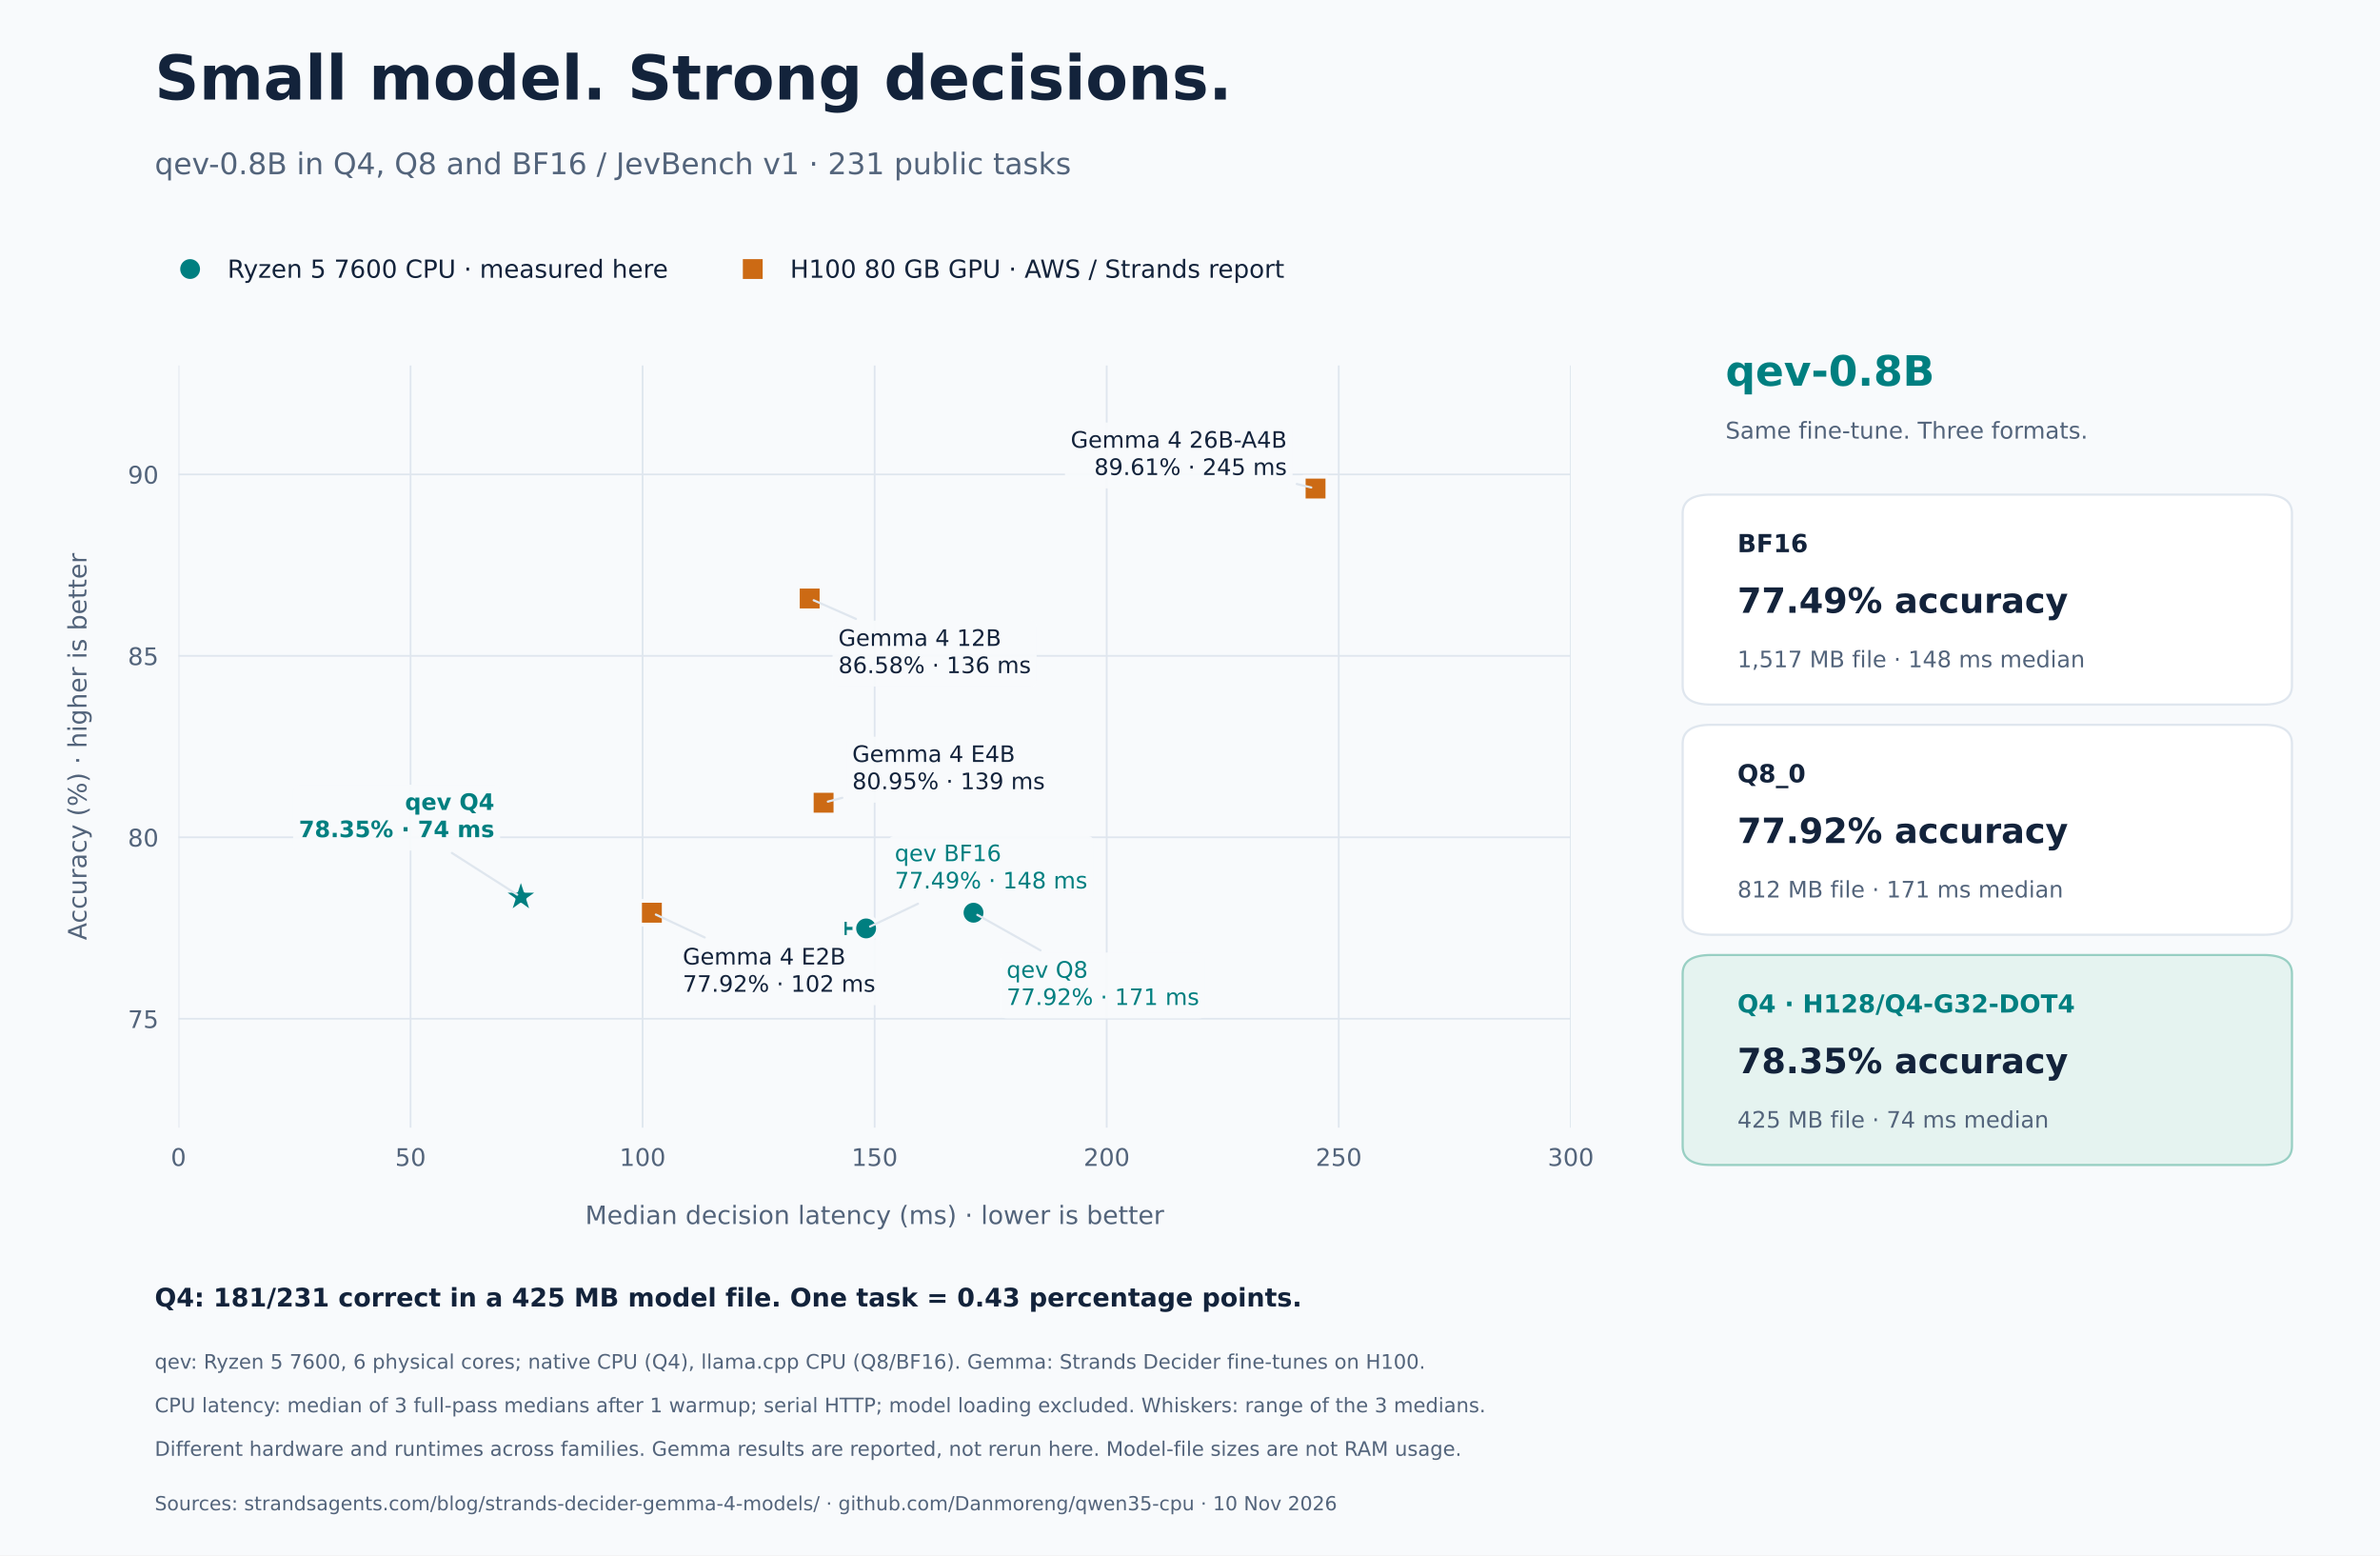
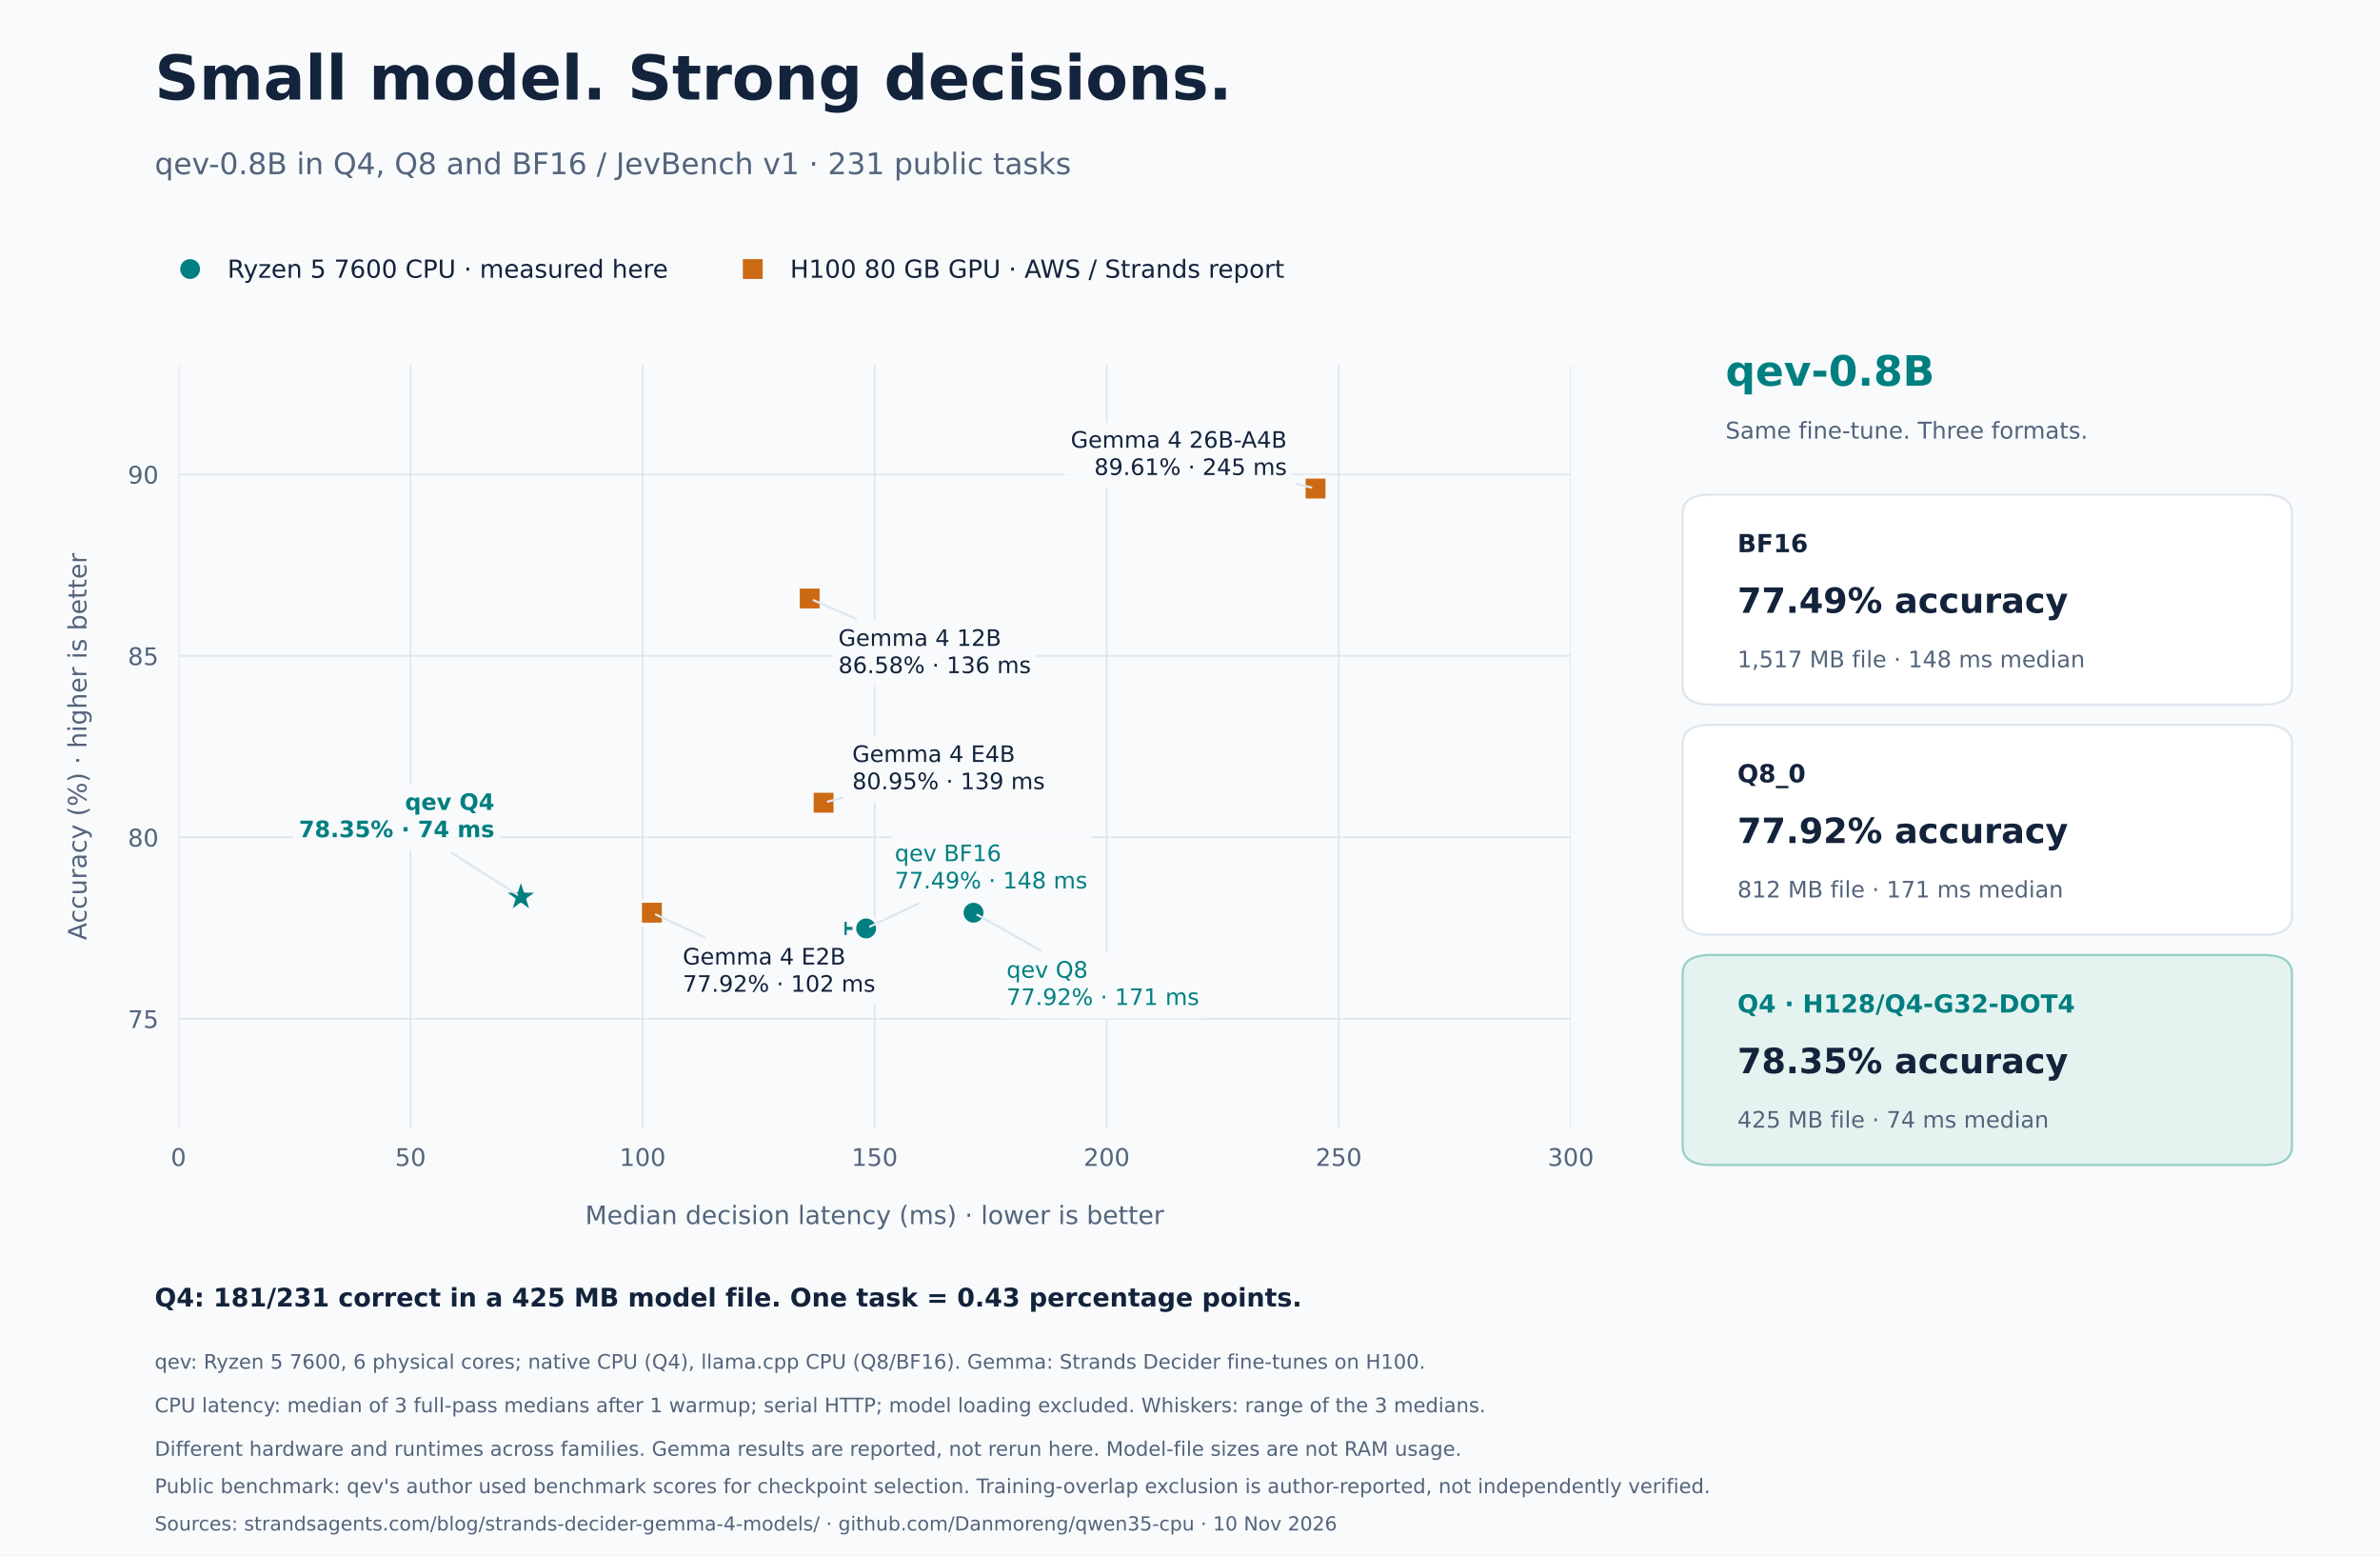
<svg xmlns="http://www.w3.org/2000/svg" xmlns:xlink="http://www.w3.org/1999/xlink" width="1080pt" height="705.6pt" viewBox="0 0 1080 705.6" version="1.1">
  <defs>
    <style type="text/css">*{stroke-linejoin: round; stroke-linecap: butt}</style>
  </defs>
  <g id="figure_1">
    <g id="patch_1">
      <path d="M 0 705.6 L 1080 705.6 L 1080 0 L 0 0 z " style="fill: #f8fafc" />
    </g>
    <g id="axes_1">
      <g id="patch_2">
        <path d="M 81 511.56 L 712.8 511.56 L 712.8 165.816 L 81 165.816 z " style="fill: #f8fafc" />
      </g>
      <g id="matplotlib.axis_1">
        <g id="xtick_1">
          <g id="line2d_1">
-             <path d="M 81 511.56 L 81 165.816 " clip-path="url(#pc7de9cdfab)" style="fill: none; stroke: #dfe6ee; stroke-width: 0.8; stroke-linecap: square" />
+             <path d="M 81 511.56 L 81 165.816 " clip-path="url(#p69d8bce25b)" style="fill: none; stroke: #dfe6ee; stroke-width: 0.8; stroke-linecap: square" />
          </g>
          <g id="line2d_2" />
          <g id="text_1">
            <text style="font-size: 11px; font-family: 'DejaVu Sans'; text-anchor: middle; fill: #53647b" x="81" y="528.917" transform="rotate(-0 81 528.9174)">0</text>
          </g>
        </g>
        <g id="xtick_2">
          <g id="line2d_3">
-             <path d="M 186.3 511.56 L 186.3 165.816 " clip-path="url(#pc7de9cdfab)" style="fill: none; stroke: #dfe6ee; stroke-width: 0.8; stroke-linecap: square" />
+             <path d="M 186.3 511.56 L 186.3 165.816 " clip-path="url(#p69d8bce25b)" style="fill: none; stroke: #dfe6ee; stroke-width: 0.8; stroke-linecap: square" />
          </g>
          <g id="line2d_4" />
          <g id="text_2">
            <text style="font-size: 11px; font-family: 'DejaVu Sans'; text-anchor: middle; fill: #53647b" x="186.3" y="528.917" transform="rotate(-0 186.3 528.9174)">50</text>
          </g>
        </g>
        <g id="xtick_3">
          <g id="line2d_5">
-             <path d="M 291.6 511.56 L 291.6 165.816 " clip-path="url(#pc7de9cdfab)" style="fill: none; stroke: #dfe6ee; stroke-width: 0.8; stroke-linecap: square" />
+             <path d="M 291.6 511.56 L 291.6 165.816 " clip-path="url(#p69d8bce25b)" style="fill: none; stroke: #dfe6ee; stroke-width: 0.8; stroke-linecap: square" />
          </g>
          <g id="line2d_6" />
          <g id="text_3">
            <text style="font-size: 11px; font-family: 'DejaVu Sans'; text-anchor: middle; fill: #53647b" x="291.6" y="528.917" transform="rotate(-0 291.6 528.9174)">100</text>
          </g>
        </g>
        <g id="xtick_4">
          <g id="line2d_7">
-             <path d="M 396.9 511.56 L 396.9 165.816 " clip-path="url(#pc7de9cdfab)" style="fill: none; stroke: #dfe6ee; stroke-width: 0.8; stroke-linecap: square" />
+             <path d="M 396.9 511.56 L 396.9 165.816 " clip-path="url(#p69d8bce25b)" style="fill: none; stroke: #dfe6ee; stroke-width: 0.8; stroke-linecap: square" />
          </g>
          <g id="line2d_8" />
          <g id="text_4">
            <text style="font-size: 11px; font-family: 'DejaVu Sans'; text-anchor: middle; fill: #53647b" x="396.9" y="528.917" transform="rotate(-0 396.9 528.9174)">150</text>
          </g>
        </g>
        <g id="xtick_5">
          <g id="line2d_9">
-             <path d="M 502.2 511.56 L 502.2 165.816 " clip-path="url(#pc7de9cdfab)" style="fill: none; stroke: #dfe6ee; stroke-width: 0.8; stroke-linecap: square" />
+             <path d="M 502.2 511.56 L 502.2 165.816 " clip-path="url(#p69d8bce25b)" style="fill: none; stroke: #dfe6ee; stroke-width: 0.8; stroke-linecap: square" />
          </g>
          <g id="line2d_10" />
          <g id="text_5">
            <text style="font-size: 11px; font-family: 'DejaVu Sans'; text-anchor: middle; fill: #53647b" x="502.2" y="528.917" transform="rotate(-0 502.2 528.9174)">200</text>
          </g>
        </g>
        <g id="xtick_6">
          <g id="line2d_11">
-             <path d="M 607.5 511.56 L 607.5 165.816 " clip-path="url(#pc7de9cdfab)" style="fill: none; stroke: #dfe6ee; stroke-width: 0.8; stroke-linecap: square" />
+             <path d="M 607.5 511.56 L 607.5 165.816 " clip-path="url(#p69d8bce25b)" style="fill: none; stroke: #dfe6ee; stroke-width: 0.8; stroke-linecap: square" />
          </g>
          <g id="line2d_12" />
          <g id="text_6">
            <text style="font-size: 11px; font-family: 'DejaVu Sans'; text-anchor: middle; fill: #53647b" x="607.5" y="528.917" transform="rotate(-0 607.5 528.9174)">250</text>
          </g>
        </g>
        <g id="xtick_7">
          <g id="line2d_13">
-             <path d="M 712.8 511.56 L 712.8 165.816 " clip-path="url(#pc7de9cdfab)" style="fill: none; stroke: #dfe6ee; stroke-width: 0.8; stroke-linecap: square" />
+             <path d="M 712.8 511.56 L 712.8 165.816 " clip-path="url(#p69d8bce25b)" style="fill: none; stroke: #dfe6ee; stroke-width: 0.8; stroke-linecap: square" />
          </g>
          <g id="line2d_14" />
          <g id="text_7">
            <text style="font-size: 11px; font-family: 'DejaVu Sans'; text-anchor: middle; fill: #53647b" x="712.8" y="528.917" transform="rotate(-0 712.8 528.9174)">300</text>
          </g>
        </g>
        <g id="text_8">
          <text style="font-size: 11.5px; font-family: 'DejaVu Sans'; text-anchor: middle; fill: #53647b" x="396.9" y="555.298" transform="rotate(-0 396.9 555.2982)">Median decision latency (ms) · lower is better</text>
        </g>
      </g>
      <g id="matplotlib.axis_2">
        <g id="ytick_1">
          <g id="line2d_15">
-             <path d="M 81 462.168 L 712.8 462.168 " clip-path="url(#pc7de9cdfab)" style="fill: none; stroke: #dfe6ee; stroke-width: 0.8; stroke-linecap: square" />
+             <path d="M 81 462.168 L 712.8 462.168 " clip-path="url(#p69d8bce25b)" style="fill: none; stroke: #dfe6ee; stroke-width: 0.8; stroke-linecap: square" />
          </g>
          <g id="line2d_16" />
          <g id="text_9">
            <text style="font-size: 11px; font-family: 'DejaVu Sans'; text-anchor: end; fill: #53647b" x="72" y="466.347" transform="rotate(-0 72 466.3467)">75</text>
          </g>
        </g>
        <g id="ytick_2">
          <g id="line2d_17">
-             <path d="M 81 379.848 L 712.8 379.848 " clip-path="url(#pc7de9cdfab)" style="fill: none; stroke: #dfe6ee; stroke-width: 0.8; stroke-linecap: square" />
+             <path d="M 81 379.848 L 712.8 379.848 " clip-path="url(#p69d8bce25b)" style="fill: none; stroke: #dfe6ee; stroke-width: 0.8; stroke-linecap: square" />
          </g>
          <g id="line2d_18" />
          <g id="text_10">
            <text style="font-size: 11px; font-family: 'DejaVu Sans'; text-anchor: end; fill: #53647b" x="72" y="384.027" transform="rotate(-0 72 384.0267)">80</text>
          </g>
        </g>
        <g id="ytick_3">
          <g id="line2d_19">
-             <path d="M 81 297.528 L 712.8 297.528 " clip-path="url(#pc7de9cdfab)" style="fill: none; stroke: #dfe6ee; stroke-width: 0.8; stroke-linecap: square" />
+             <path d="M 81 297.528 L 712.8 297.528 " clip-path="url(#p69d8bce25b)" style="fill: none; stroke: #dfe6ee; stroke-width: 0.8; stroke-linecap: square" />
          </g>
          <g id="line2d_20" />
          <g id="text_11">
            <text style="font-size: 11px; font-family: 'DejaVu Sans'; text-anchor: end; fill: #53647b" x="72" y="301.707" transform="rotate(-0 72 301.7067)">85</text>
          </g>
        </g>
        <g id="ytick_4">
          <g id="line2d_21">
-             <path d="M 81 215.208 L 712.8 215.208 " clip-path="url(#pc7de9cdfab)" style="fill: none; stroke: #dfe6ee; stroke-width: 0.8; stroke-linecap: square" />
+             <path d="M 81 215.208 L 712.8 215.208 " clip-path="url(#p69d8bce25b)" style="fill: none; stroke: #dfe6ee; stroke-width: 0.8; stroke-linecap: square" />
          </g>
          <g id="line2d_22" />
          <g id="text_12">
            <text style="font-size: 11px; font-family: 'DejaVu Sans'; text-anchor: end; fill: #53647b" x="72" y="219.387" transform="rotate(-0 72 219.3867)">90</text>
          </g>
        </g>
        <g id="text_13">
          <text style="font-size: 11.5px; font-family: 'DejaVu Sans'; text-anchor: middle; fill: #53647b" x="39.24" y="338.688" transform="rotate(-90 39.2398 338.688)">Accuracy (%) · higher is better</text>
        </g>
      </g>
      <g id="LineCollection_1">
-         <path d="M 383.731 421.186 L 396.392 421.186 " clip-path="url(#pc7de9cdfab)" style="fill: none; stroke: #007f80; stroke-width: 1.4" />
+         <path d="M 383.731 421.186 L 396.392 421.186 " clip-path="url(#p69d8bce25b)" style="fill: none; stroke: #007f80; stroke-width: 1.4" />
      </g>
      <g id="line2d_23">
        <defs>
-           <path id="m449c9b0513" d="M 0 3 L 0 -3 " style="stroke: #007f80" />
-         </defs>
-         <g clip-path="url(#pc7de9cdfab)">
-           <use xlink:href="#m449c9b0513" x="383.731" y="421.186" style="fill: #007f80; stroke: #007f80" />
+           <path id="m9fdf78b5a1" d="M 0 3 L 0 -3 " style="stroke: #007f80" />
+         </defs>
+         <g clip-path="url(#p69d8bce25b)">
+           <use xlink:href="#m9fdf78b5a1" x="383.731" y="421.186" style="fill: #007f80; stroke: #007f80" />
        </g>
      </g>
      <g id="line2d_24">
-         <g clip-path="url(#pc7de9cdfab)">
-           <use xlink:href="#m449c9b0513" x="396.392" y="421.186" style="fill: #007f80; stroke: #007f80" />
+         <g clip-path="url(#p69d8bce25b)">
+           <use xlink:href="#m9fdf78b5a1" x="396.392" y="421.186" style="fill: #007f80; stroke: #007f80" />
        </g>
      </g>
      <g id="LineCollection_2">
-         <path d="M 440.365 414.059 L 444.386 414.059 " clip-path="url(#pc7de9cdfab)" style="fill: none; stroke: #007f80; stroke-width: 1.4" />
+         <path d="M 440.365 414.059 L 444.386 414.059 " clip-path="url(#p69d8bce25b)" style="fill: none; stroke: #007f80; stroke-width: 1.4" />
      </g>
      <g id="line2d_25">
-         <g clip-path="url(#pc7de9cdfab)">
-           <use xlink:href="#m449c9b0513" x="440.365" y="414.059" style="fill: #007f80; stroke: #007f80" />
+         <g clip-path="url(#p69d8bce25b)">
+           <use xlink:href="#m9fdf78b5a1" x="440.365" y="414.059" style="fill: #007f80; stroke: #007f80" />
        </g>
      </g>
      <g id="line2d_26">
-         <g clip-path="url(#pc7de9cdfab)">
-           <use xlink:href="#m449c9b0513" x="444.386" y="414.059" style="fill: #007f80; stroke: #007f80" />
+         <g clip-path="url(#p69d8bce25b)">
+           <use xlink:href="#m9fdf78b5a1" x="444.386" y="414.059" style="fill: #007f80; stroke: #007f80" />
        </g>
      </g>
      <g id="LineCollection_3">
-         <path d="M 235.583 406.932 L 238.074 406.932 " clip-path="url(#pc7de9cdfab)" style="fill: none; stroke: #007f80; stroke-width: 1.4" />
+         <path d="M 235.583 406.932 L 238.074 406.932 " clip-path="url(#p69d8bce25b)" style="fill: none; stroke: #007f80; stroke-width: 1.4" />
      </g>
      <g id="line2d_27">
-         <g clip-path="url(#pc7de9cdfab)">
-           <use xlink:href="#m449c9b0513" x="235.583" y="406.932" style="fill: #007f80; stroke: #007f80" />
+         <g clip-path="url(#p69d8bce25b)">
+           <use xlink:href="#m9fdf78b5a1" x="235.583" y="406.932" style="fill: #007f80; stroke: #007f80" />
        </g>
      </g>
      <g id="line2d_28">
-         <g clip-path="url(#pc7de9cdfab)">
-           <use xlink:href="#m449c9b0513" x="238.074" y="406.932" style="fill: #007f80; stroke: #007f80" />
+         <g clip-path="url(#p69d8bce25b)">
+           <use xlink:href="#m9fdf78b5a1" x="238.074" y="406.932" style="fill: #007f80; stroke: #007f80" />
        </g>
      </g>
      <g id="line2d_29">
-         <path d="M 393.028 421.186 " clip-path="url(#pc7de9cdfab)" style="fill: none; stroke: #007f80; stroke-width: 1.4; stroke-linecap: square" />
+         <path d="M 393.028 421.186 " clip-path="url(#p69d8bce25b)" style="fill: none; stroke: #007f80; stroke-width: 1.4; stroke-linecap: square" />
      </g>
      <g id="line2d_30">
-         <path d="M 441.763 414.059 " clip-path="url(#pc7de9cdfab)" style="fill: none; stroke: #007f80; stroke-width: 1.4; stroke-linecap: square" />
+         <path d="M 441.763 414.059 " clip-path="url(#p69d8bce25b)" style="fill: none; stroke: #007f80; stroke-width: 1.4; stroke-linecap: square" />
      </g>
      <g id="line2d_31">
-         <path d="M 236.364 406.932 " clip-path="url(#pc7de9cdfab)" style="fill: none; stroke: #007f80; stroke-width: 1.4; stroke-linecap: square" />
+         <path d="M 236.364 406.932 " clip-path="url(#p69d8bce25b)" style="fill: none; stroke: #007f80; stroke-width: 1.4; stroke-linecap: square" />
      </g>
      <g id="PathCollection_1">
        <defs>
-           <path id="m03062bb1fe" d="M 0 5.362 C 1.422 5.362 2.786 4.797 3.791 3.791 C 4.797 2.786 5.362 1.422 5.362 0 C 5.362 -1.422 4.797 -2.786 3.791 -3.791 C 2.786 -4.797 1.422 -5.362 0 -5.362 C -1.422 -5.362 -2.786 -4.797 -3.791 -3.791 C -4.797 -2.786 -5.362 -1.422 -5.362 0 C -5.362 1.422 -4.797 2.786 -3.791 3.791 C -2.786 4.797 -1.422 5.362 0 5.362 z " style="stroke: #f8fafc; stroke-width: 1.7" />
-         </defs>
-         <g clip-path="url(#pc7de9cdfab)">
-           <use xlink:href="#m03062bb1fe" x="393.028" y="421.186" style="fill: #007f80; stroke: #f8fafc; stroke-width: 1.7" />
+           <path id="m40db540a08" d="M 0 5.362 C 1.422 5.362 2.786 4.797 3.791 3.791 C 4.797 2.786 5.362 1.422 5.362 0 C 5.362 -1.422 4.797 -2.786 3.791 -3.791 C 2.786 -4.797 1.422 -5.362 0 -5.362 C -1.422 -5.362 -2.786 -4.797 -3.791 -3.791 C -4.797 -2.786 -5.362 -1.422 -5.362 0 C -5.362 1.422 -4.797 2.786 -3.791 3.791 C -2.786 4.797 -1.422 5.362 0 5.362 z " style="stroke: #f8fafc; stroke-width: 1.7" />
+         </defs>
+         <g clip-path="url(#p69d8bce25b)">
+           <use xlink:href="#m40db540a08" x="393.028" y="421.186" style="fill: #007f80; stroke: #f8fafc; stroke-width: 1.7" />
        </g>
      </g>
      <g id="PathCollection_2">
-         <g clip-path="url(#pc7de9cdfab)">
-           <use xlink:href="#m03062bb1fe" x="441.763" y="414.059" style="fill: #007f80; stroke: #f8fafc; stroke-width: 1.7" />
+         <g clip-path="url(#p69d8bce25b)">
+           <use xlink:href="#m40db540a08" x="441.763" y="414.059" style="fill: #007f80; stroke: #f8fafc; stroke-width: 1.7" />
        </g>
      </g>
      <g id="PathCollection_3">
        <defs>
-           <path id="m2138f28eca" d="M 0 -9.083 L -2.039 -2.807 L -8.638 -2.807 L -3.3 1.072 L -5.339 7.348 L -0 3.469 L 5.339 7.348 L 3.3 1.072 L 8.638 -2.807 L 2.039 -2.807 z " style="stroke: #f8fafc; stroke-width: 1.7" />
-         </defs>
-         <g clip-path="url(#pc7de9cdfab)">
-           <use xlink:href="#m2138f28eca" x="236.364" y="406.932" style="fill: #007f80; stroke: #f8fafc; stroke-width: 1.7" />
+           <path id="md80b120e69" d="M 0 -9.083 L -2.039 -2.807 L -8.638 -2.807 L -3.3 1.072 L -5.339 7.348 L -0 3.469 L 5.339 7.348 L 3.3 1.072 L 8.638 -2.807 L 2.039 -2.807 z " style="stroke: #f8fafc; stroke-width: 1.7" />
+         </defs>
+         <g clip-path="url(#p69d8bce25b)">
+           <use xlink:href="#md80b120e69" x="236.364" y="406.932" style="fill: #007f80; stroke: #f8fafc; stroke-width: 1.7" />
        </g>
      </g>
      <g id="PathCollection_4">
        <defs>
-           <path id="m17e78ad43c" d="M -5.362 5.362 L 5.362 5.362 L 5.362 -5.362 L -5.362 -5.362 z " style="stroke: #f8fafc; stroke-width: 1.7" />
-         </defs>
-         <g clip-path="url(#pc7de9cdfab)">
-           <use xlink:href="#m17e78ad43c" x="295.812" y="414.059" style="fill: #cc6a14; stroke: #f8fafc; stroke-width: 1.7" />
+           <path id="m53c6ed1d41" d="M -5.362 5.362 L 5.362 5.362 L 5.362 -5.362 L -5.362 -5.362 z " style="stroke: #f8fafc; stroke-width: 1.7" />
+         </defs>
+         <g clip-path="url(#p69d8bce25b)">
+           <use xlink:href="#m53c6ed1d41" x="295.812" y="414.059" style="fill: #cc6a14; stroke: #f8fafc; stroke-width: 1.7" />
        </g>
      </g>
      <g id="PathCollection_5">
-         <g clip-path="url(#pc7de9cdfab)">
-           <use xlink:href="#m17e78ad43c" x="373.734" y="364.168" style="fill: #cc6a14; stroke: #f8fafc; stroke-width: 1.7" />
+         <g clip-path="url(#p69d8bce25b)">
+           <use xlink:href="#m53c6ed1d41" x="373.734" y="364.168" style="fill: #cc6a14; stroke: #f8fafc; stroke-width: 1.7" />
        </g>
      </g>
      <g id="PathCollection_6">
-         <g clip-path="url(#pc7de9cdfab)">
-           <use xlink:href="#m17e78ad43c" x="367.416" y="271.513" style="fill: #cc6a14; stroke: #f8fafc; stroke-width: 1.7" />
+         <g clip-path="url(#p69d8bce25b)">
+           <use xlink:href="#m53c6ed1d41" x="367.416" y="271.513" style="fill: #cc6a14; stroke: #f8fafc; stroke-width: 1.7" />
        </g>
      </g>
      <g id="PathCollection_7">
-         <g clip-path="url(#pc7de9cdfab)">
-           <use xlink:href="#m17e78ad43c" x="596.97" y="221.623" style="fill: #cc6a14; stroke: #f8fafc; stroke-width: 1.7" />
+         <g clip-path="url(#p69d8bce25b)">
+           <use xlink:href="#m53c6ed1d41" x="596.97" y="221.623" style="fill: #cc6a14; stroke: #f8fafc; stroke-width: 1.7" />
        </g>
      </g>
      <g id="patch_3">
        <path d="M 416.566 409.98 Q 405.701 415.153 394.835 420.326 " style="fill: none; stroke: #dfe6ee; stroke-linecap: round" />
      </g>
      <g id="text_14">
        <g id="patch_4">
          <path d="M 406.028 409.123 L 493.454 409.123 Q 496.029 409.123 496.029 406.548 L 496.029 381.824 Q 496.029 379.249 493.454 379.249 L 406.028 379.249 Q 403.453 379.249 403.453 381.824 L 403.453 406.548 Q 403.453 409.123 406.028 409.123 z " style="fill: #f8fafc; opacity: 0.94" />
        </g>
        <text style="font-size: 10.3px; font-family: 'DejaVu Sans'; fill: #007f80" transform="translate(406.028 390.6808)">qev BF16</text>
        <text style="font-size: 10.3px; font-family: 'DejaVu Sans'; fill: #007f80" transform="translate(406.028 403.0428)">77.49% · 148 ms</text>
      </g>
      <g id="patch_5">
        <path d="M 472.152 431.139 Q 457.831 423.09 443.511 415.041 " style="fill: none; stroke: #dfe6ee; stroke-linecap: round" />
      </g>
      <g id="text_15">
        <g id="patch_6">
          <path d="M 456.763 461.996 L 544.19 461.996 Q 546.765 461.996 546.765 459.421 L 546.765 434.697 Q 546.765 432.122 544.19 432.122 L 456.763 432.122 Q 454.188 432.122 454.188 434.697 L 454.188 459.421 Q 454.188 461.996 456.763 461.996 z " style="fill: #f8fafc; opacity: 0.94" />
        </g>
        <text style="font-size: 10.3px; font-family: 'DejaVu Sans'; fill: #007f80" transform="translate(456.7635 443.5535)">qev Q8</text>
        <text style="font-size: 10.3px; font-family: 'DejaVu Sans'; fill: #007f80" transform="translate(456.7635 455.9155)">77.92% · 171 ms</text>
      </g>
      <g id="patch_7">
        <path d="M 205.059 386.944 Q 219.869 396.4 234.679 405.856 " style="fill: none; stroke: #dfe6ee; stroke-linecap: round" />
      </g>
      <g id="text_16">
        <g id="patch_8">
          <path d="M 135.599 385.869 L 224.364 385.869 Q 226.939 385.869 226.939 383.294 L 226.939 358.57 Q 226.939 355.995 224.364 355.995 L 135.599 355.995 Q 133.024 355.995 133.024 358.57 L 133.024 383.294 Q 133.024 385.869 135.599 385.869 z " style="fill: #f8fafc; opacity: 0.94" />
        </g>
        <text style="font-weight: 700; font-size: 10.3px; font-family: 'DejaVu Sans'; fill: #007f80" transform="translate(183.7818 367.4262)">qev Q4</text>
        <text style="font-weight: 700; font-size: 10.3px; font-family: 'DejaVu Sans'; fill: #007f80" transform="translate(135.5987 379.7882)">78.35% · 74 ms</text>
      </g>
      <g id="patch_9">
        <path d="M 319.784 425.274 Q 308.704 420.09 297.623 414.906 " style="fill: none; stroke: #dfe6ee; stroke-linecap: round" />
      </g>
      <g id="text_17">
        <g id="patch_10">
          <path d="M 309.812 455.996 L 397.238 455.996 Q 399.813 455.996 399.813 453.421 L 399.813 428.697 Q 399.813 426.122 397.238 426.122 L 309.812 426.122 Q 307.237 426.122 307.237 428.697 L 307.237 453.421 Q 307.237 455.996 309.812 455.996 z " style="fill: #f8fafc; opacity: 0.94" />
        </g>
        <text style="font-size: 10.3px; font-family: 'DejaVu Sans'; fill: #13233b" transform="translate(309.812 437.5535)">Gemma 4 E2B</text>
        <text style="font-size: 10.3px; font-family: 'DejaVu Sans'; fill: #13233b" transform="translate(309.812 449.9155)">77.92% · 102 ms</text>
      </g>
      <g id="patch_11">
        <path d="M 382.225 361.922 Q 378.948 362.789 375.67 363.656 " style="fill: none; stroke: #dfe6ee; stroke-linecap: round" />
      </g>
      <g id="text_18">
        <g id="patch_12">
          <path d="M 386.734 364.105 L 474.16 364.105 Q 476.735 364.105 476.735 361.53 L 476.735 336.806 Q 476.735 334.231 474.16 334.231 L 386.734 334.231 Q 384.159 334.231 384.159 336.806 L 384.159 361.53 Q 384.159 364.105 386.734 364.105 z " style="fill: #f8fafc; opacity: 0.94" />
        </g>
        <text style="font-size: 10.3px; font-family: 'DejaVu Sans'; fill: #13233b" transform="translate(386.734 345.6626)">Gemma 4 E4B</text>
        <text style="font-size: 10.3px; font-family: 'DejaVu Sans'; fill: #13233b" transform="translate(386.734 358.0246)">80.95% · 139 ms</text>
      </g>
      <g id="patch_13">
        <path d="M 388.414 280.77 Q 378.829 276.544 369.244 272.319 " style="fill: none; stroke: #dfe6ee; stroke-linecap: round" />
      </g>
      <g id="text_19">
        <g id="patch_14">
          <path d="M 380.416 311.45 L 467.842 311.45 Q 470.417 311.45 470.417 308.875 L 470.417 284.151 Q 470.417 281.576 467.842 281.576 L 380.416 281.576 Q 377.841 281.576 377.841 284.151 L 377.841 308.875 Q 377.841 311.45 380.416 311.45 z " style="fill: #f8fafc; opacity: 0.94" />
        </g>
        <text style="font-size: 10.3px; font-family: 'DejaVu Sans'; fill: #13233b" transform="translate(380.416 293.008)">Gemma 4 12B</text>
        <text style="font-size: 10.3px; font-family: 'DejaVu Sans'; fill: #13233b" transform="translate(380.416 305.37)">86.58% · 136 ms</text>
      </g>
      <g id="patch_15">
        <path d="M 588.472 219.569 Q 591.748 220.36 595.024 221.152 " style="fill: none; stroke: #dfe6ee; stroke-linecap: round" />
      </g>
      <g id="text_20">
        <g id="patch_16">
          <path d="M 485.845 221.56 L 583.97 221.56 Q 586.545 221.56 586.545 218.985 L 586.545 194.261 Q 586.545 191.686 583.97 191.686 L 485.845 191.686 Q 483.27 191.686 483.27 194.261 L 483.27 218.985 Q 483.27 221.56 485.845 221.56 z " style="fill: #f8fafc; opacity: 0.94" />
        </g>
        <text style="font-size: 10.3px; font-family: 'DejaVu Sans'; fill: #13233b" transform="translate(485.8448 203.1171)">Gemma 4 26B-A4B</text>
        <text style="font-size: 10.3px; font-family: 'DejaVu Sans'; fill: #13233b" transform="translate(496.5439 215.4791)">89.61% · 245 ms</text>
      </g>
    </g>
    <g id="patch_17">
      <path d="M 776.52 319.637 L 1027.08 319.637 Q 1040.04 319.637 1040.04 311.17 L 1040.04 232.848 Q 1040.04 224.381 1027.08 224.381 L 776.52 224.381 Q 763.56 224.381 763.56 232.848 L 763.56 311.17 Q 763.56 319.637 776.52 319.637 z " style="fill: #ffffff; stroke: #dfe6ee; stroke-linejoin: miter" />
    </g>
    <g id="patch_18">
      <path d="M 776.52 424.066 L 1027.08 424.066 Q 1040.04 424.066 1040.04 415.598 L 1040.04 337.277 Q 1040.04 328.81 1027.08 328.81 L 776.52 328.81 Q 763.56 328.81 763.56 337.277 L 763.56 415.598 Q 763.56 424.066 776.52 424.066 z " style="fill: #ffffff; stroke: #dfe6ee; stroke-linejoin: miter" />
    </g>
    <g id="patch_19">
      <path d="M 776.52 528.494 L 1027.08 528.494 Q 1040.04 528.494 1040.04 520.027 L 1040.04 441.706 Q 1040.04 433.238 1027.08 433.238 L 776.52 433.238 Q 763.56 433.238 763.56 441.706 L 763.56 520.027 Q 763.56 528.494 776.52 528.494 z " style="fill: #e5f3f0; stroke: #98cfc3; stroke-linejoin: miter" />
    </g>
    <g id="text_21">
      <text style="font-weight: 700; font-size: 28px; font-family: 'DejaVu Sans'; text-anchor: start; fill: #13233b" x="70.2" y="45.158" transform="rotate(-0 70.2 45.1584)">Small model. Strong decisions.</text>
    </g>
    <g id="text_22">
      <text style="font-size: 13.5px; font-family: 'DejaVu Sans'; text-anchor: start; fill: #53647b" x="70.2" y="79.027" transform="rotate(-0 70.2 79.0272)">qev-0.8B in Q4, Q8 and BF16  /  JevBench v1 · 231 public tasks</text>
    </g>
    <g id="text_23">
      <text style="font-weight: 700; font-size: 19px; font-family: 'DejaVu Sans'; text-anchor: start; fill: #007f80" x="783" y="174.989" transform="rotate(-0 783 174.9888)">qev-0.8B</text>
    </g>
    <g id="text_24">
      <text style="font-size: 10.5px; font-family: 'DejaVu Sans'; text-anchor: start; fill: #53647b" x="783" y="198.979" transform="rotate(-0 783 198.9792)">Same fine-tune. Three formats.</text>
    </g>
    <g id="text_25">
      <text style="font-weight: 700; font-size: 11.3px; font-family: 'DejaVu Sans'; text-anchor: start; fill: #13233b" x="788.4" y="250.488" transform="rotate(-0 788.4 250.488)">BF16</text>
    </g>
    <g id="text_26">
      <text style="font-weight: 700; font-size: 15.8px; font-family: 'DejaVu Sans'; text-anchor: start; fill: #13233b" x="788.4" y="278.006" transform="rotate(-0 788.4 278.0064)">77.49% accuracy</text>
    </g>
    <g id="text_27">
      <text style="font-size: 10.3px; font-family: 'DejaVu Sans'; text-anchor: start; fill: #53647b" x="788.4" y="302.702" transform="rotate(-0 788.4 302.7024)">1,517 MB file  ·  148 ms median</text>
    </g>
    <g id="text_28">
      <text style="font-weight: 700; font-size: 11.3px; font-family: 'DejaVu Sans'; text-anchor: start; fill: #13233b" x="788.4" y="354.917" transform="rotate(-0 788.4 354.9168)">Q8_0</text>
    </g>
    <g id="text_29">
      <text style="font-weight: 700; font-size: 15.8px; font-family: 'DejaVu Sans'; text-anchor: start; fill: #13233b" x="788.4" y="382.435" transform="rotate(-0 788.4 382.4352)">77.92% accuracy</text>
    </g>
    <g id="text_30">
      <text style="font-size: 10.3px; font-family: 'DejaVu Sans'; text-anchor: start; fill: #53647b" x="788.4" y="407.131" transform="rotate(-0 788.4 407.1312)">812 MB file  ·  171 ms median</text>
    </g>
    <g id="text_31">
      <text style="font-weight: 700; font-size: 11.3px; font-family: 'DejaVu Sans'; text-anchor: start; fill: #007f80" x="788.4" y="459.346" transform="rotate(-0 788.4 459.3456)">Q4 · H128/Q4-G32-DOT4</text>
    </g>
    <g id="text_32">
      <text style="font-weight: 700; font-size: 15.8px; font-family: 'DejaVu Sans'; text-anchor: start; fill: #13233b" x="788.4" y="486.864" transform="rotate(-0 788.4 486.864)">78.35% accuracy</text>
    </g>
    <g id="text_33">
      <text style="font-size: 10.3px; font-family: 'DejaVu Sans'; text-anchor: start; fill: #53647b" x="788.4" y="511.56" transform="rotate(-0 788.4 511.56)">425 MB file  ·  74 ms median</text>
    </g>
    <g id="text_34">
      <text style="font-weight: 700; font-size: 11.6px; font-family: 'DejaVu Sans'; text-anchor: start; fill: #13233b" x="70.2" y="592.704" transform="rotate(-0 70.2 592.704)">Q4: 181/231 correct in a 425 MB model file. One task = 0.43 percentage points.</text>
    </g>
    <g id="text_35">
      <text style="font-size: 9.1px; font-family: 'DejaVu Sans'; text-anchor: start; fill: #53647b" x="70.2" y="620.928" transform="rotate(-0 70.2 620.928)">qev: Ryzen 5 7600, 6 physical cores; native CPU (Q4), llama.cpp CPU (Q8/BF16). Gemma: Strands Decider fine-tunes on H100.</text>
    </g>
    <g id="text_36">
      <text style="font-size: 9.1px; font-family: 'DejaVu Sans'; text-anchor: start; fill: #53647b" x="70.2" y="640.685" transform="rotate(-0 70.2 640.6848)">CPU latency: median of 3 full-pass medians after 1 warmup; serial HTTP; model loading excluded. Whiskers: range of the 3 medians.</text>
    </g>
    <g id="text_37">
      <text style="font-size: 9.1px; font-family: 'DejaVu Sans'; text-anchor: start; fill: #53647b" x="70.2" y="660.442" transform="rotate(-0 70.2 660.4416)">Different hardware and runtimes across families. Gemma results are reported, not rerun here. Model-file sizes are not RAM usage.</text>
    </g>
    <g id="text_38">
-       <text style="font-size: 8.8px; font-family: 'DejaVu Sans'; text-anchor: start; fill: #53647b" x="70.2" y="685.138" transform="rotate(-0 70.2 685.1376)">Sources: strandsagents.com/blog/strands-decider-gemma-4-models/  ·  github.com/Danmoreng/qwen35-cpu  ·  10 Nov 2026</text>
+       <text style="font-size: 9.1px; font-family: 'DejaVu Sans'; text-anchor: start; fill: #53647b" x="70.2" y="677.376" transform="rotate(-0 70.2 677.376)">Public benchmark: qev's author used benchmark scores for checkpoint selection. Training-overlap exclusion is author-reported, not independently verified.</text>
+     </g>
+     <g id="text_39">
+       <text style="font-size: 8.8px; font-family: 'DejaVu Sans'; text-anchor: start; fill: #53647b" x="70.2" y="694.31" transform="rotate(-0 70.2 694.3104)">Sources: strandsagents.com/blog/strands-decider-gemma-4-models/  ·  github.com/Danmoreng/qwen35-cpu  ·  10 Nov 2026</text>
    </g>
    <g id="legend_1">
      <g id="line2d_32">
        <defs>
-           <path id="mfcb00fa658" d="M 0 4 C 1.061 4 2.078 3.579 2.828 2.828 C 3.579 2.078 4 1.061 4 0 C 4 -1.061 3.579 -2.078 2.828 -2.828 C 2.078 -3.579 1.061 -4 0 -4 C -1.061 -4 -2.078 -3.579 -2.828 -2.828 C -3.579 -2.078 -4 -1.061 -4 0 C -4 1.061 -3.579 2.078 -2.828 2.828 C -2.078 3.579 -1.061 4 0 4 z " style="stroke: #007f80" />
+           <path id="mc2df7e830b" d="M 0 4 C 1.061 4 2.078 3.579 2.828 2.828 C 3.579 2.078 4 1.061 4 0 C 4 -1.061 3.579 -2.078 2.828 -2.828 C 2.078 -3.579 1.061 -4 0 -4 C -1.061 -4 -2.078 -3.579 -2.828 -2.828 C -3.579 -2.078 -4 -1.061 -4 0 C -4 1.061 -3.579 2.078 -2.828 2.828 C -2.078 3.579 -1.061 4 0 4 z " style="stroke: #007f80" />
        </defs>
        <g>
-           <use xlink:href="#mfcb00fa658" x="86.27" y="122.052" style="fill: #007f80; stroke: #007f80" />
-         </g>
-       </g>
-       <g id="text_39">
+           <use xlink:href="#mc2df7e830b" x="86.27" y="122.052" style="fill: #007f80; stroke: #007f80" />
+         </g>
+       </g>
+       <g id="text_40">
        <text style="font-size: 11.3px; font-family: 'DejaVu Sans'; text-anchor: start; fill: #13233b" x="103.22" y="126.007" transform="rotate(-0 103.22 126.0074)">Ryzen 5 7600 CPU · measured here</text>
      </g>
      <g id="line2d_33">
        <defs>
-           <path id="m08b67e8034" d="M -4 4 L 4 4 L 4 -4 L -4 -4 z " style="stroke: #cc6a14; stroke-linejoin: miter" />
+           <path id="ma9a073ddec" d="M -4 4 L 4 4 L 4 -4 L -4 -4 z " style="stroke: #cc6a14; stroke-linejoin: miter" />
        </defs>
        <g>
-           <use xlink:href="#m08b67e8034" x="341.588" y="122.052" style="fill: #cc6a14; stroke: #cc6a14; stroke-linejoin: miter" />
-         </g>
-       </g>
-       <g id="text_40">
+           <use xlink:href="#ma9a073ddec" x="341.588" y="122.052" style="fill: #cc6a14; stroke: #cc6a14; stroke-linejoin: miter" />
+         </g>
+       </g>
+       <g id="text_41">
        <text style="font-size: 11.3px; font-family: 'DejaVu Sans'; text-anchor: start; fill: #13233b" x="358.538" y="126.007" transform="rotate(-0 358.5382 126.0074)">H100 80 GB GPU · AWS / Strands report</text>
      </g>
    </g>
  </g>
  <defs>
-     <clipPath id="pc7de9cdfab">
+     <clipPath id="p69d8bce25b">
      <rect x="81" y="165.816" width="631.8" height="345.744" />
    </clipPath>
  </defs>
</svg>
